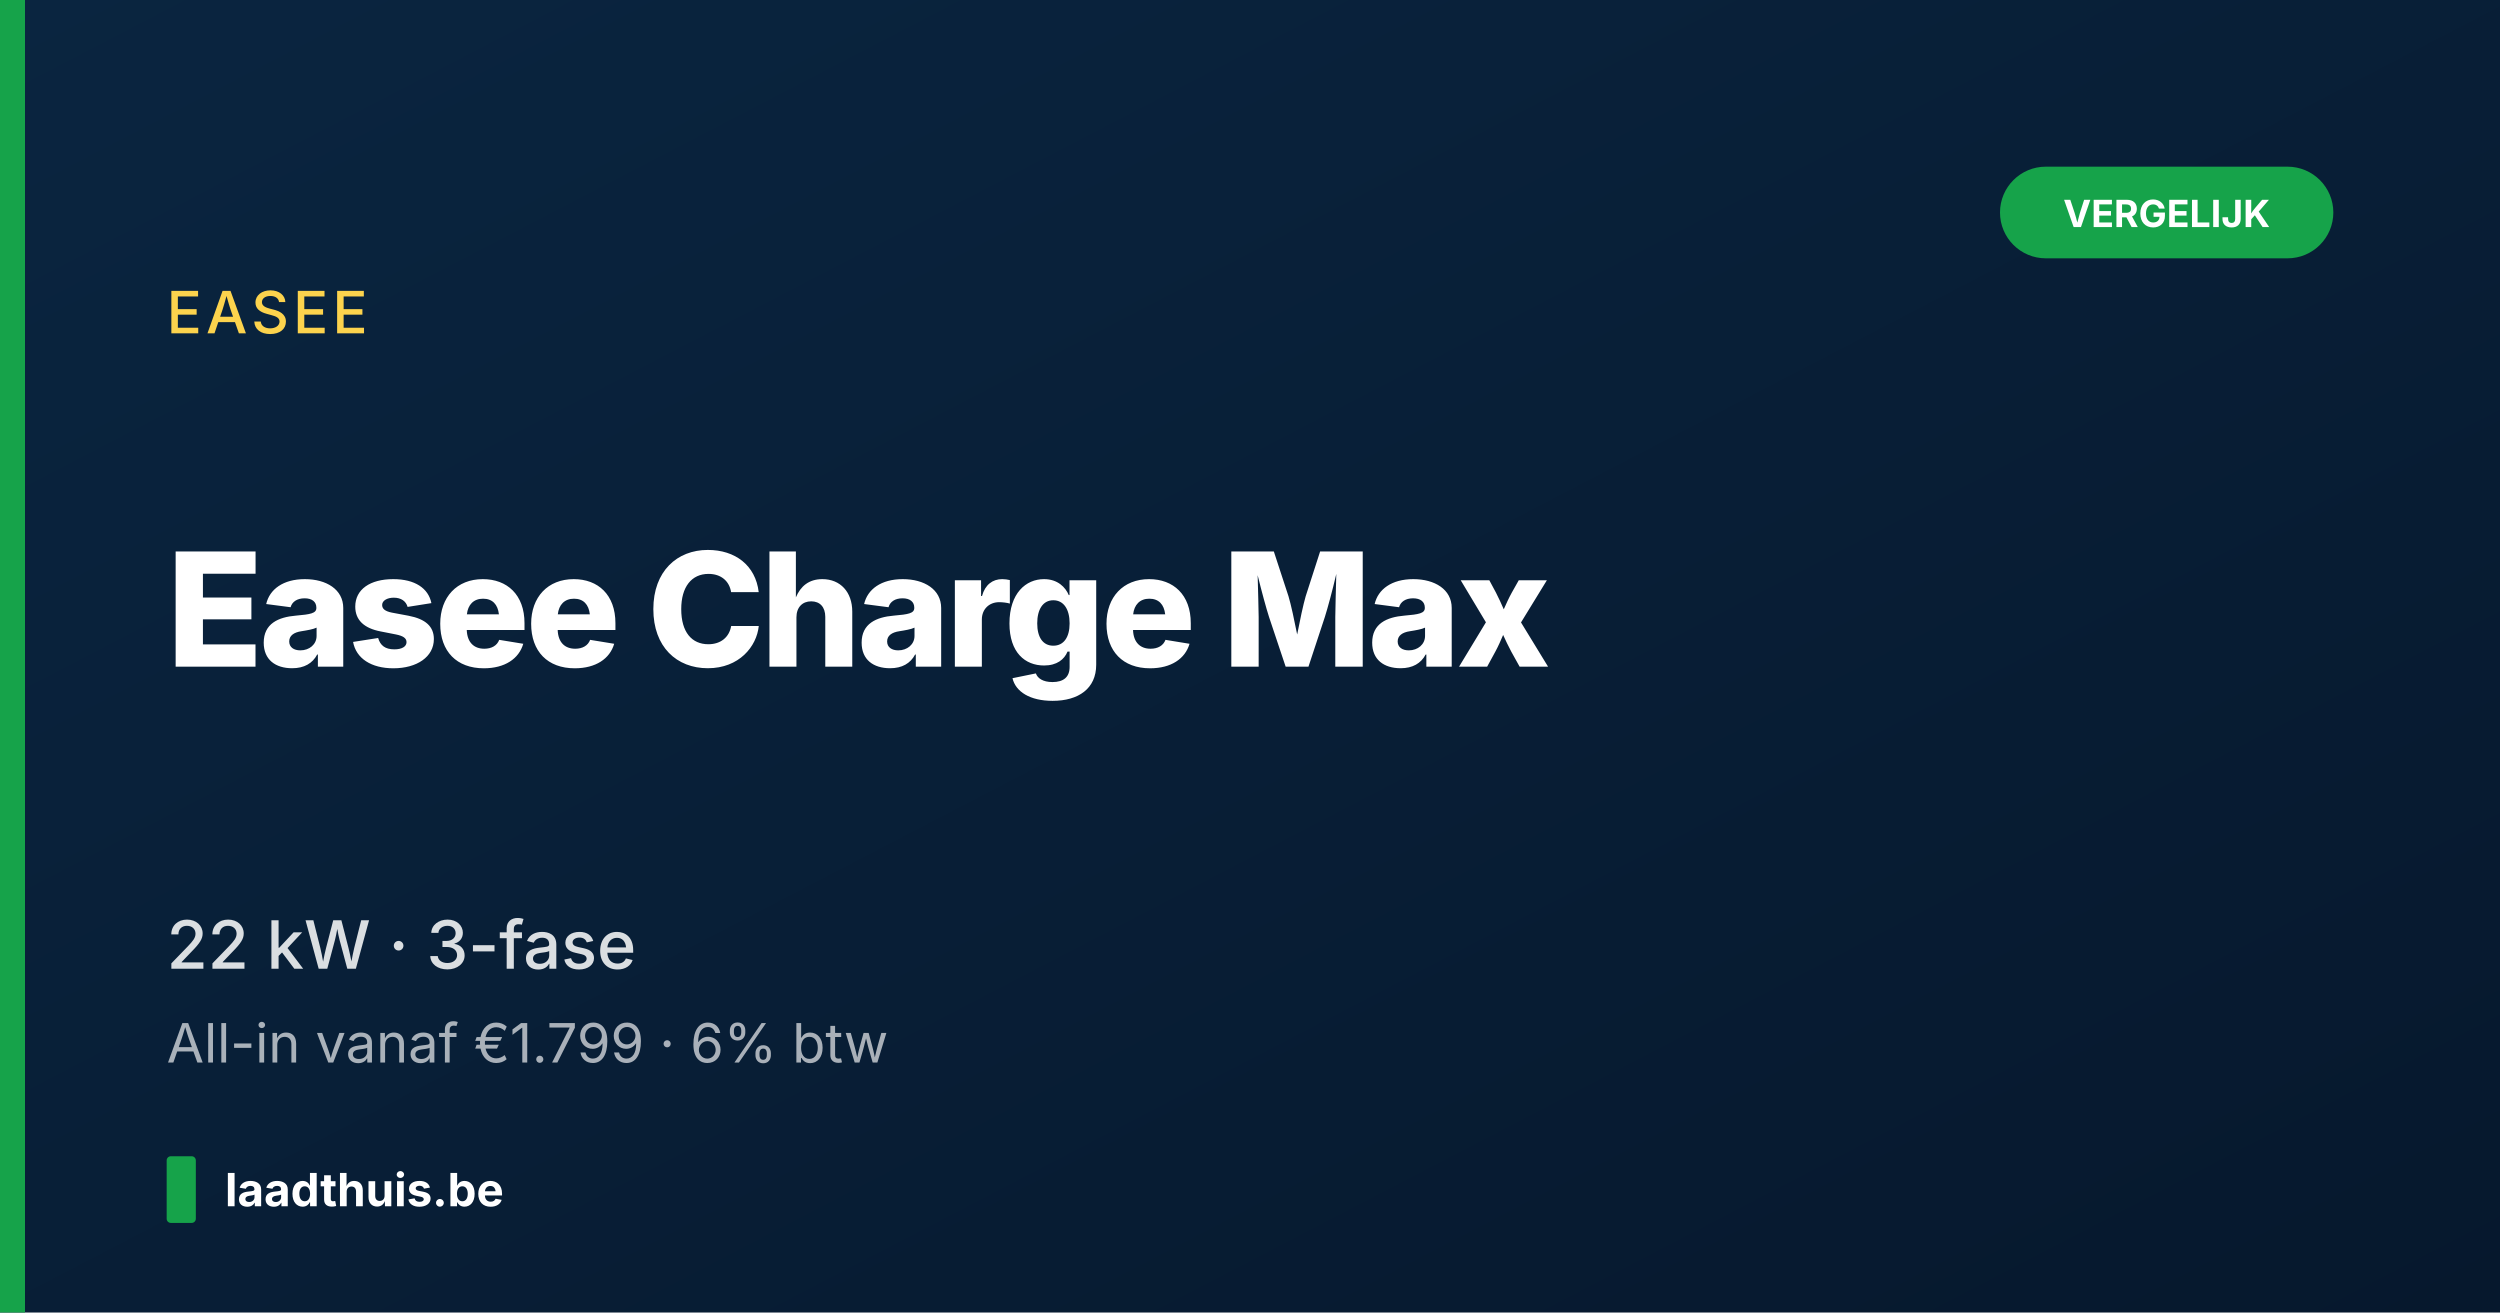
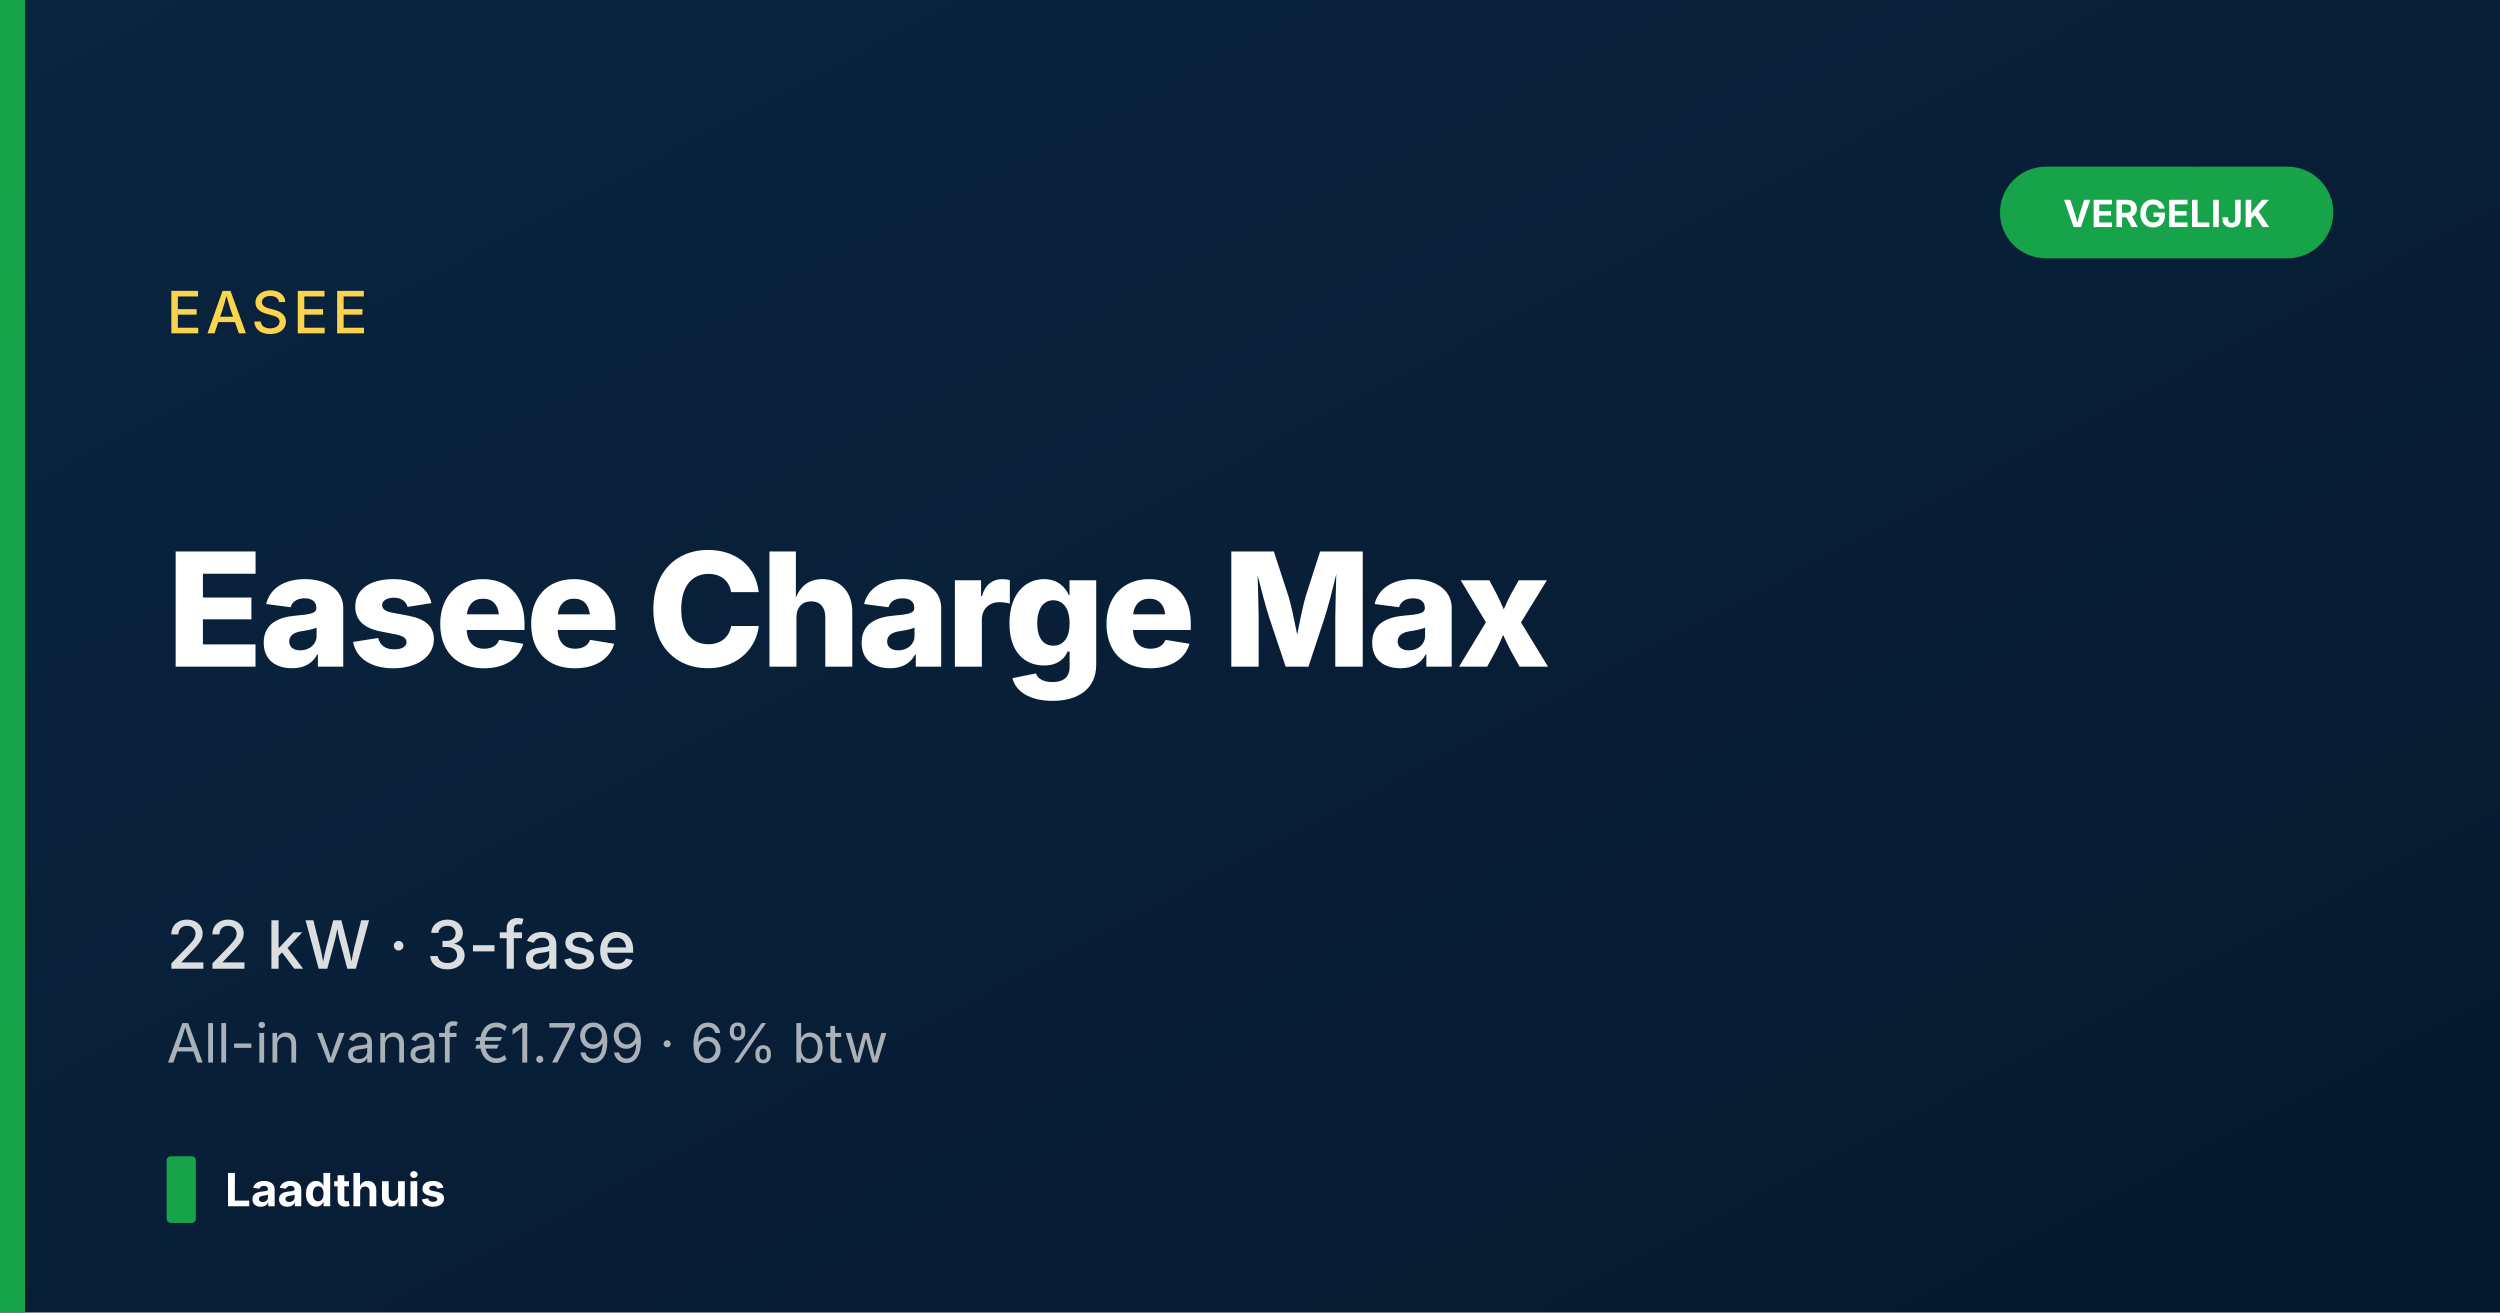
<svg xmlns="http://www.w3.org/2000/svg" width="1200" height="630" viewBox="0 0 1200 630">
  <defs>
    <linearGradient id="bg" x1="0" y1="0" x2="1" y2="1">
      <stop offset="0%" stop-color="#0A2540" />
      <stop offset="100%" stop-color="#06182d" />
    </linearGradient>
  </defs>
  <rect width="1200" height="630" fill="url(#bg)" />
  <rect x="0" y="0" width="12" height="630" fill="#16A34A" />
  <g font-family="Inter, system-ui, -apple-system, sans-serif" fill="white">
    <text x="80" y="160" font-size="28" font-weight="500" fill="#FCD34D" letter-spacing="2">EASEE</text>
    <text x="80" y="320" font-size="76" font-weight="800" letter-spacing="-2">
      <tspan x="80" dy="0">Easee Charge Max</tspan>
    </text>
    <text x="80" y="465" font-size="32" font-weight="500" opacity="0.85">22 kW · 3-fase</text>
    <text x="80" y="510" font-size="26" font-weight="400" opacity="0.65">All-in vanaf €1.799 · 6% btw</text>
  </g>
  <g transform="translate(80 555)">
    <rect width="14" height="32" rx="2" fill="#16A34A" />
-     <text x="28" y="24" font-family="Inter, system-ui, -apple-system, sans-serif" font-size="22" font-weight="700" fill="white">laadthuis.be</text>
+     <text x="28" y="24" font-family="Inter, system-ui, -apple-system, sans-serif" font-size="22" font-weight="700" fill="white">Laadthuis</text>
  </g>
  <g transform="translate(960 80)">
    <rect width="160" height="44" rx="22" fill="#16A34A" />
    <text x="80" y="29" text-anchor="middle" font-family="Inter, system-ui, -apple-system, sans-serif" font-size="18" font-weight="700" fill="white">VERGELIJK</text>
  </g>
</svg>
